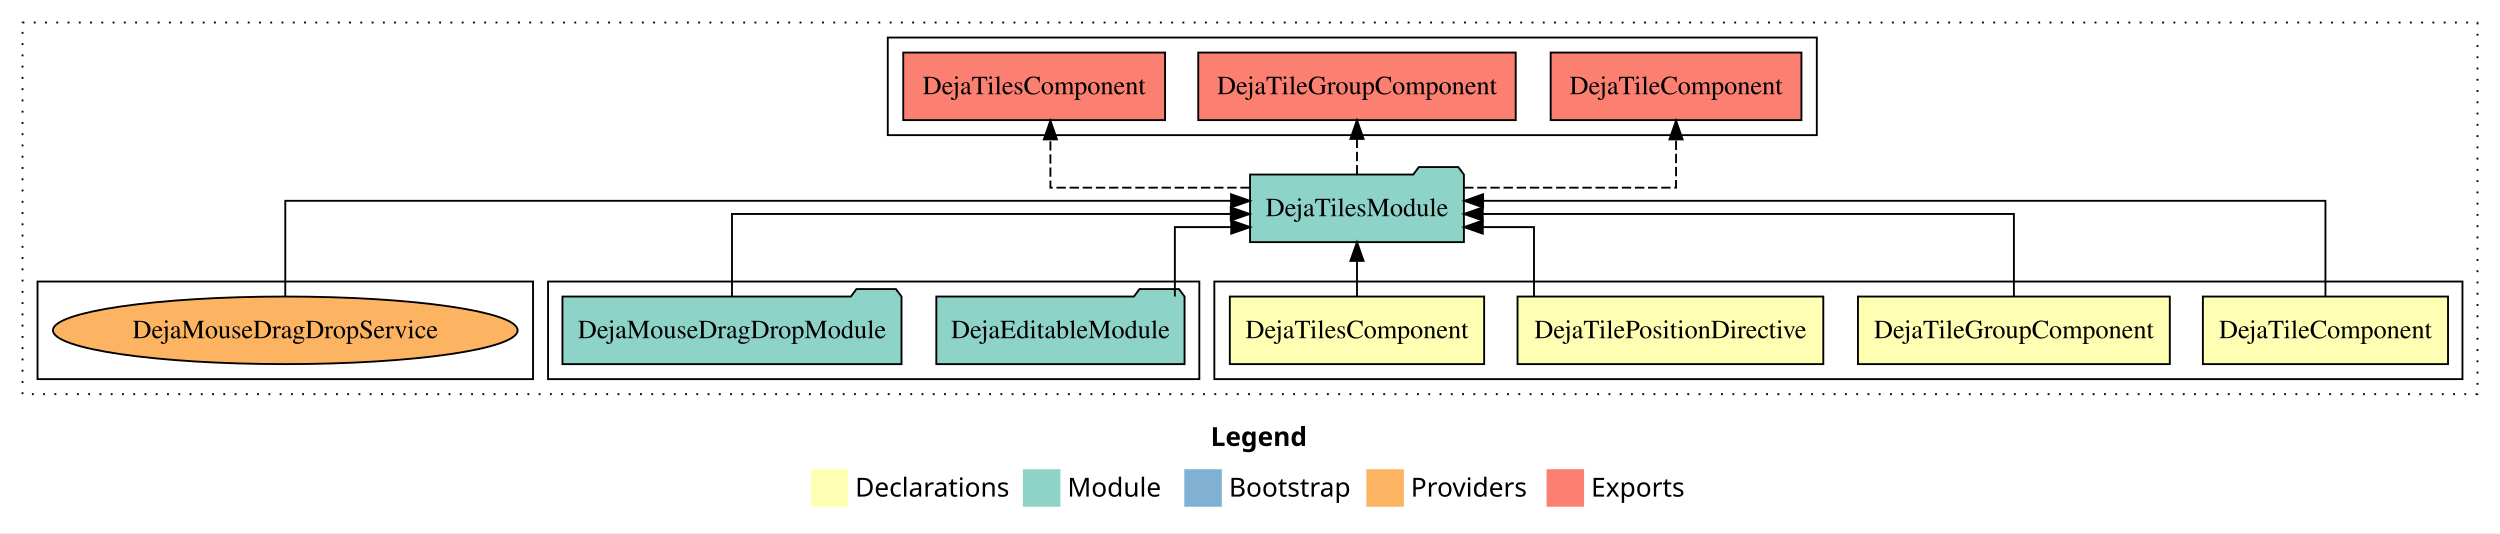
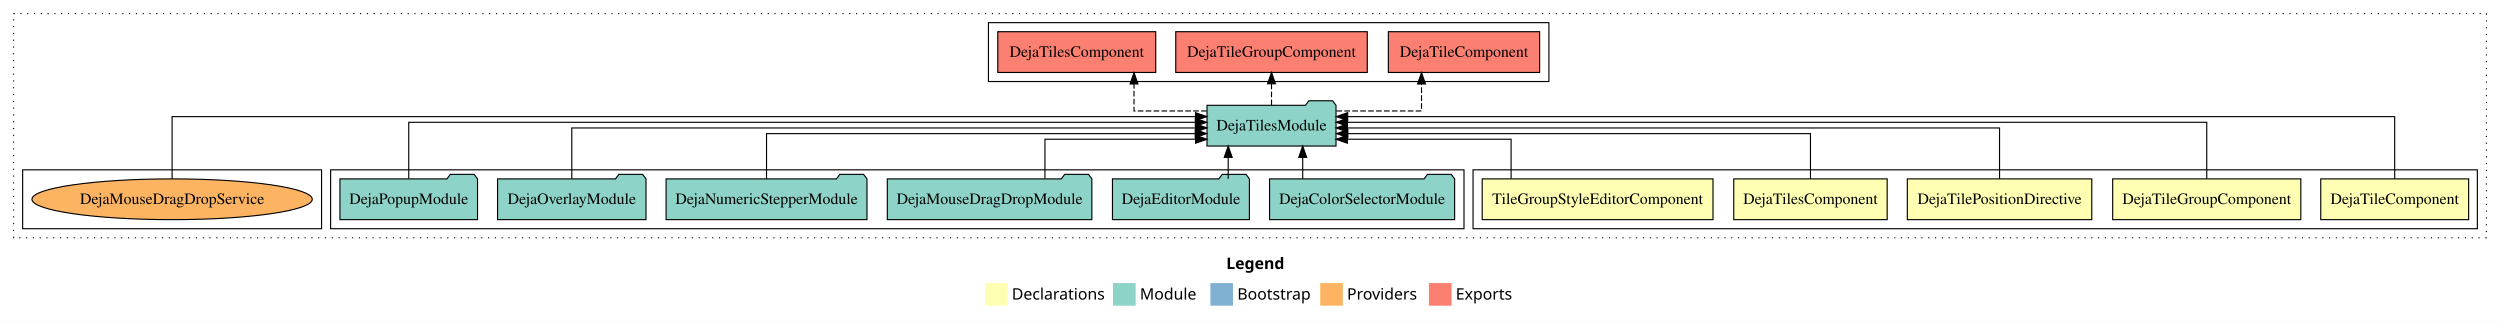
- <svg xmlns="http://www.w3.org/2000/svg" width="1332pt" height="284pt" viewBox="0.00 0.00 1332.00 284.00">
+ <svg xmlns="http://www.w3.org/2000/svg" width="2208pt" height="284pt" viewBox="0.00 0.00 2208.00 284.00">
  <g id="graph0" class="graph" transform="scale(1 1) rotate(0) translate(4 280)">
-     <polygon fill="#ffffff" stroke="transparent" points="-4,4 -4,-280 1328,-280 1328,4 -4,4" />
-     <text text-anchor="start" x="641.009" y="-42.4" font-family="sans-serif" font-weight="bold" font-size="14.00" fill="#000000">Legend</text>
-     <polygon fill="#ffffb3" stroke="transparent" points="428,-10 428,-30 448,-30 448,-10 428,-10" />
-     <text text-anchor="start" x="451.629" y="-15.4" font-family="sans-serif" font-size="14.00" fill="#000000">  Declarations</text>
-     <polygon fill="#8dd3c7" stroke="transparent" points="541,-10 541,-30 561,-30 561,-10 541,-10" />
-     <text text-anchor="start" x="564.725" y="-15.4" font-family="sans-serif" font-size="14.00" fill="#000000">  Module</text>
-     <polygon fill="#80b1d3" stroke="transparent" points="627,-10 627,-30 647,-30 647,-10 627,-10" />
-     <text text-anchor="start" x="650.781" y="-15.4" font-family="sans-serif" font-size="14.00" fill="#000000">  Bootstrap</text>
-     <polygon fill="#fdb462" stroke="transparent" points="724,-10 724,-30 744,-30 744,-10 724,-10" />
-     <text text-anchor="start" x="747.673" y="-15.4" font-family="sans-serif" font-size="14.00" fill="#000000">  Providers</text>
-     <polygon fill="#fb8072" stroke="transparent" points="820,-10 820,-30 840,-30 840,-10 820,-10" />
-     <text text-anchor="start" x="843.726" y="-15.4" font-family="sans-serif" font-size="14.00" fill="#000000">  Exports</text>
+     <polygon fill="#ffffff" stroke="transparent" points="-4,4 -4,-280 2204,-280 2204,4 -4,4" />
+     <text text-anchor="start" x="1079.009" y="-42.4" font-family="sans-serif" font-weight="bold" font-size="14.00" fill="#000000">Legend</text>
+     <polygon fill="#ffffb3" stroke="transparent" points="866,-10 866,-30 886,-30 886,-10 866,-10" />
+     <text text-anchor="start" x="889.629" y="-15.4" font-family="sans-serif" font-size="14.00" fill="#000000">  Declarations</text>
+     <polygon fill="#8dd3c7" stroke="transparent" points="979,-10 979,-30 999,-30 999,-10 979,-10" />
+     <text text-anchor="start" x="1002.725" y="-15.4" font-family="sans-serif" font-size="14.00" fill="#000000">  Module</text>
+     <polygon fill="#80b1d3" stroke="transparent" points="1065,-10 1065,-30 1085,-30 1085,-10 1065,-10" />
+     <text text-anchor="start" x="1088.781" y="-15.4" font-family="sans-serif" font-size="14.00" fill="#000000">  Bootstrap</text>
+     <polygon fill="#fdb462" stroke="transparent" points="1162,-10 1162,-30 1182,-30 1182,-10 1162,-10" />
+     <text text-anchor="start" x="1185.673" y="-15.4" font-family="sans-serif" font-size="14.00" fill="#000000">  Providers</text>
+     <polygon fill="#fb8072" stroke="transparent" points="1258,-10 1258,-30 1278,-30 1278,-10 1258,-10" />
+     <text text-anchor="start" x="1281.726" y="-15.4" font-family="sans-serif" font-size="14.00" fill="#000000">  Exports</text>
    <g id="clust1" class="cluster">
-       <polygon fill="none" stroke="#000000" stroke-dasharray="1,5" points="8,-70 8,-268 1316,-268 1316,-70 8,-70" />
+       <polygon fill="none" stroke="#000000" stroke-dasharray="1,5" points="8,-70 8,-268 2192,-268 2192,-70 8,-70" />
    </g>
    <g id="clust2" class="cluster">
-       <polygon fill="none" stroke="#000000" points="643,-78 643,-130 1308,-130 1308,-78 643,-78" />
-     </g>
-     <g id="clust7" class="cluster">
-       <polygon fill="none" stroke="#000000" points="288,-78 288,-130 635,-130 635,-78 288,-78" />
+       <polygon fill="none" stroke="#000000" points="1297,-78 1297,-130 2184,-130 2184,-78 1297,-78" />
    </g>
    <g id="clust8" class="cluster">
-       <polygon fill="none" stroke="#000000" points="469,-208 469,-260 964,-260 964,-208 469,-208" />
+       <polygon fill="none" stroke="#000000" points="288,-78 288,-130 1289,-130 1289,-78 288,-78" />
    </g>
-     <g id="clust10" class="cluster">
+     <g id="clust9" class="cluster">
+       <polygon fill="none" stroke="#000000" points="869,-208 869,-260 1364,-260 1364,-208 869,-208" />
+     </g>
+     <g id="clust11" class="cluster">
      <polygon fill="none" stroke="#000000" points="16,-78 16,-130 280,-130 280,-78 16,-78" />
    </g>
    <g id="node1" class="node">
-       <polygon fill="#ffffb3" stroke="#000000" points="1300.308,-122 1169.692,-122 1169.692,-86 1300.308,-86 1300.308,-122" />
-       <text text-anchor="middle" x="1235" y="-99.8" font-family="Times,serif" font-size="14.00" fill="#000000">DejaTileComponent</text>
+       <polygon fill="#ffffb3" stroke="#000000" points="2176.308,-122 2045.692,-122 2045.692,-86 2176.308,-86 2176.308,-122" />
+       <text text-anchor="middle" x="2111" y="-99.8" font-family="Times,serif" font-size="14.00" fill="#000000">DejaTileComponent</text>
+     </g>
+     <g id="node6" class="node">
+       <polygon fill="#8dd3c7" stroke="#000000" points="1175.969,-187 1172.969,-191 1151.969,-191 1148.969,-187 1062.031,-187 1062.031,-151 1175.969,-151 1175.969,-187" />
+       <text text-anchor="middle" x="1119" y="-164.8" font-family="Times,serif" font-size="14.00" fill="#000000">DejaTilesModule</text>
+     </g>
+     <g id="edge1" class="edge">
+       <path fill="none" stroke="#000000" d="M2111,-122.045C2111,-143.662 2111,-177 2111,-177 2111,-177 1186.259,-177 1186.259,-177" />
+       <polygon fill="#000000" stroke="#000000" points="1186.259,-173.5 1176.259,-177 1186.259,-180.5 1186.259,-173.5" />
+     </g>
+     <g id="node2" class="node">
+       <polygon fill="#ffffb3" stroke="#000000" points="2028.074,-122 1861.926,-122 1861.926,-86 2028.074,-86 2028.074,-122" />
+       <text text-anchor="middle" x="1945" y="-99.8" font-family="Times,serif" font-size="14.00" fill="#000000">DejaTileGroupComponent</text>
+     </g>
+     <g id="edge2" class="edge">
+       <path fill="none" stroke="#000000" d="M1945,-122.223C1945,-142.365 1945,-172 1945,-172 1945,-172 1186.1,-172 1186.1,-172" />
+       <polygon fill="#000000" stroke="#000000" points="1186.1,-168.5 1176.1,-172 1186.1,-175.5 1186.1,-168.5" />
+     </g>
+     <g id="node3" class="node">
+       <polygon fill="#ffffb3" stroke="#000000" points="1843.457,-122 1680.543,-122 1680.543,-86 1843.457,-86 1843.457,-122" />
+       <text text-anchor="middle" x="1762" y="-99.8" font-family="Times,serif" font-size="14.00" fill="#000000">DejaTilePositionDirective</text>
+     </g>
+     <g id="edge3" class="edge">
+       <path fill="none" stroke="#000000" d="M1762,-122.222C1762,-140.828 1762,-167 1762,-167 1762,-167 1186.062,-167 1186.062,-167" />
+       <polygon fill="#000000" stroke="#000000" points="1186.062,-163.5 1176.062,-167 1186.062,-170.5 1186.062,-163.5" />
+     </g>
+     <g id="node4" class="node">
+       <polygon fill="#ffffb3" stroke="#000000" points="1662.752,-122 1527.248,-122 1527.248,-86 1662.752,-86 1662.752,-122" />
+       <text text-anchor="middle" x="1595" y="-99.8" font-family="Times,serif" font-size="14.00" fill="#000000">DejaTilesComponent</text>
+     </g>
+     <g id="edge4" class="edge">
+       <path fill="none" stroke="#000000" d="M1595,-122.034C1595,-139.06 1595,-162 1595,-162 1595,-162 1186.417,-162 1186.417,-162" />
+       <polygon fill="#000000" stroke="#000000" points="1186.417,-158.5 1176.417,-162 1186.417,-165.5 1186.417,-158.5" />
    </g>
    <g id="node5" class="node">
-       <polygon fill="#8dd3c7" stroke="#000000" points="775.969,-187 772.969,-191 751.969,-191 748.969,-187 662.031,-187 662.031,-151 775.969,-151 775.969,-187" />
-       <text text-anchor="middle" x="719" y="-164.8" font-family="Times,serif" font-size="14.00" fill="#000000">DejaTilesModule</text>
+       <polygon fill="#ffffb3" stroke="#000000" points="1508.921,-122 1305.079,-122 1305.079,-86 1508.921,-86 1508.921,-122" />
+       <text text-anchor="middle" x="1407" y="-99.8" font-family="Times,serif" font-size="14.00" fill="#000000">TileGroupStyleEditorComponent</text>
    </g>
-     <g id="edge1" class="edge">
-       <path fill="none" stroke="#000000" d="M1235,-122.129C1235,-142.572 1235,-173 1235,-173 1235,-173 786.193,-173 786.193,-173" />
-       <polygon fill="#000000" stroke="#000000" points="786.193,-169.5 776.193,-173 786.192,-176.5 786.193,-169.5" />
+     <g id="edge5" class="edge">
+       <path fill="none" stroke="#000000" d="M1330.597,-122.24C1330.597,-137.571 1330.597,-157 1330.597,-157 1330.597,-157 1185.982,-157 1185.982,-157" />
+       <polygon fill="#000000" stroke="#000000" points="1185.982,-153.5 1175.982,-157 1185.982,-160.5 1185.982,-153.5" />
    </g>
-     <g id="node2" class="node">
-       <polygon fill="#ffffb3" stroke="#000000" points="1152.074,-122 985.926,-122 985.926,-86 1152.074,-86 1152.074,-122" />
-       <text text-anchor="middle" x="1069" y="-99.8" font-family="Times,serif" font-size="14.00" fill="#000000">DejaTileGroupComponent</text>
+     <g id="node13" class="node">
+       <polygon fill="#fb8072" stroke="#000000" points="1355.807,-252 1222.193,-252 1222.193,-216 1355.807,-216 1355.807,-252" />
+       <text text-anchor="middle" x="1289" y="-229.8" font-family="Times,serif" font-size="14.00" fill="#000000">DejaTileComponent </text>
    </g>
-     <g id="edge2" class="edge">
-       <path fill="none" stroke="#000000" d="M1069,-122.267C1069,-140.555 1069,-166 1069,-166 1069,-166 786.013,-166 786.013,-166" />
-       <polygon fill="#000000" stroke="#000000" points="786.013,-162.5 776.013,-166 786.013,-169.5 786.013,-162.5" />
+     <g id="edge12" class="edge">
+       <path fill="none" stroke="#000000" stroke-dasharray="5,2" d="M1176.338,-182C1212.142,-182 1251.481,-182 1251.481,-182 1251.481,-182 1251.481,-205.813 1251.481,-205.813" />
+       <polygon fill="#000000" stroke="#000000" points="1247.981,-205.813 1251.481,-215.813 1254.981,-205.813 1247.981,-205.813" />
    </g>
-     <g id="node3" class="node">
-       <polygon fill="#ffffb3" stroke="#000000" points="967.457,-122 804.543,-122 804.543,-86 967.457,-86 967.457,-122" />
-       <text text-anchor="middle" x="886" y="-99.8" font-family="Times,serif" font-size="14.00" fill="#000000">DejaTilePositionDirective</text>
+     <g id="node14" class="node">
+       <polygon fill="#fb8072" stroke="#000000" points="1203.575,-252 1034.425,-252 1034.425,-216 1203.575,-216 1203.575,-252" />
+       <text text-anchor="middle" x="1119" y="-229.8" font-family="Times,serif" font-size="14.00" fill="#000000">DejaTileGroupComponent </text>
    </g>
-     <g id="edge3" class="edge">
-       <path fill="none" stroke="#000000" d="M813.309,-122.009C813.309,-138.049 813.309,-159 813.309,-159 813.309,-159 786.036,-159 786.036,-159" />
-       <polygon fill="#000000" stroke="#000000" points="786.036,-155.5 776.036,-159 786.036,-162.5 786.036,-155.5" />
+     <g id="edge13" class="edge">
+       <path fill="none" stroke="#000000" stroke-dasharray="5,2" d="M1119,-187.106C1119,-187.106 1119,-205.991 1119,-205.991" />
+       <polygon fill="#000000" stroke="#000000" points="1115.5,-205.991 1119,-215.991 1122.5,-205.991 1115.5,-205.991" />
    </g>
-     <g id="node4" class="node">
-       <polygon fill="#ffffb3" stroke="#000000" points="786.752,-122 651.248,-122 651.248,-86 786.752,-86 786.752,-122" />
-       <text text-anchor="middle" x="719" y="-99.8" font-family="Times,serif" font-size="14.00" fill="#000000">DejaTilesComponent</text>
+     <g id="node15" class="node">
+       <polygon fill="#fb8072" stroke="#000000" points="1016.752,-252 877.248,-252 877.248,-216 1016.752,-216 1016.752,-252" />
+       <text text-anchor="middle" x="947" y="-229.8" font-family="Times,serif" font-size="14.00" fill="#000000">DejaTilesComponent </text>
    </g>
-     <g id="edge4" class="edge">
-       <path fill="none" stroke="#000000" d="M719,-122.106C719,-122.106 719,-140.991 719,-140.991" />
-       <polygon fill="#000000" stroke="#000000" points="715.5,-140.991 719,-150.991 722.5,-140.991 715.5,-140.991" />
+     <g id="edge14" class="edge">
+       <path fill="none" stroke="#000000" stroke-dasharray="5,2" d="M1061.841,-182C1030.346,-182 997.57,-182 997.57,-182 997.57,-182 997.57,-205.813 997.57,-205.813" />
+       <polygon fill="#000000" stroke="#000000" points="994.07,-205.813 997.57,-215.813 1001.07,-205.813 994.07,-205.813" />
+     </g>
+     <g id="node7" class="node">
+       <polygon fill="#8dd3c7" stroke="#000000" points="1280.732,-122 1277.732,-126 1256.732,-126 1253.732,-122 1117.268,-122 1117.268,-86 1280.732,-86 1280.732,-122" />
+       <text text-anchor="middle" x="1199" y="-99.8" font-family="Times,serif" font-size="14.00" fill="#000000">DejaColorSelectorModule</text>
+     </g>
+     <g id="edge6" class="edge">
+       <path fill="none" stroke="#000000" d="M1146.559,-122.106C1146.559,-122.106 1146.559,-140.991 1146.559,-140.991" />
+       <polygon fill="#000000" stroke="#000000" points="1143.059,-140.991 1146.559,-150.991 1150.059,-140.991 1143.059,-140.991" />
    </g>
    <g id="node8" class="node">
-       <polygon fill="#fb8072" stroke="#000000" points="955.807,-252 822.193,-252 822.193,-216 955.807,-216 955.807,-252" />
-       <text text-anchor="middle" x="889" y="-229.8" font-family="Times,serif" font-size="14.00" fill="#000000">DejaTileComponent </text>
+       <polygon fill="#8dd3c7" stroke="#000000" points="1099.471,-122 1096.471,-126 1075.471,-126 1072.471,-122 978.529,-122 978.529,-86 1099.471,-86 1099.471,-122" />
+       <text text-anchor="middle" x="1039" y="-99.8" font-family="Times,serif" font-size="14.00" fill="#000000">DejaEditorModule</text>
    </g>
    <g id="edge7" class="edge">
-       <path fill="none" stroke="#000000" stroke-dasharray="5,2" d="M776.081,-180C825.467,-180 889,-180 889,-180 889,-180 889,-205.718 889,-205.718" />
-       <polygon fill="#000000" stroke="#000000" points="885.5,-205.718 889,-215.718 892.5,-205.718 885.5,-205.718" />
+       <path fill="none" stroke="#000000" d="M1080.75,-122.106C1080.75,-122.106 1080.75,-140.991 1080.75,-140.991" />
+       <polygon fill="#000000" stroke="#000000" points="1077.25,-140.991 1080.75,-150.991 1084.25,-140.991 1077.25,-140.991" />
    </g>
    <g id="node9" class="node">
-       <polygon fill="#fb8072" stroke="#000000" points="803.575,-252 634.425,-252 634.425,-216 803.575,-216 803.575,-252" />
-       <text text-anchor="middle" x="719" y="-229.8" font-family="Times,serif" font-size="14.00" fill="#000000">DejaTileGroupComponent </text>
+       <polygon fill="#8dd3c7" stroke="#000000" points="960.329,-122 957.329,-126 936.329,-126 933.329,-122 779.671,-122 779.671,-86 960.329,-86 960.329,-122" />
+       <text text-anchor="middle" x="870" y="-99.8" font-family="Times,serif" font-size="14.00" fill="#000000">DejaMouseDragDropModule</text>
    </g>
    <g id="edge8" class="edge">
-       <path fill="none" stroke="#000000" stroke-dasharray="5,2" d="M719,-187.106C719,-187.106 719,-205.991 719,-205.991" />
-       <polygon fill="#000000" stroke="#000000" points="715.5,-205.991 719,-215.991 722.5,-205.991 715.5,-205.991" />
+       <path fill="none" stroke="#000000" d="M918.894,-122.24C918.894,-137.571 918.894,-157 918.894,-157 918.894,-157 1051.926,-157 1051.926,-157" />
+       <polygon fill="#000000" stroke="#000000" points="1051.926,-160.5 1061.926,-157 1051.926,-153.5 1051.926,-160.5" />
    </g>
    <g id="node10" class="node">
-       <polygon fill="#fb8072" stroke="#000000" points="616.752,-252 477.248,-252 477.248,-216 616.752,-216 616.752,-252" />
-       <text text-anchor="middle" x="547" y="-229.8" font-family="Times,serif" font-size="14.00" fill="#000000">DejaTilesComponent </text>
+       <polygon fill="#8dd3c7" stroke="#000000" points="761.717,-122 758.717,-126 737.717,-126 734.717,-122 584.283,-122 584.283,-86 761.717,-86 761.717,-122" />
+       <text text-anchor="middle" x="673" y="-99.8" font-family="Times,serif" font-size="14.00" fill="#000000">DejaNumericStepperModule</text>
    </g>
    <g id="edge9" class="edge">
-       <path fill="none" stroke="#000000" stroke-dasharray="5,2" d="M661.87,-180C614.766,-180 555.655,-180 555.655,-180 555.655,-180 555.655,-205.718 555.655,-205.718" />
-       <polygon fill="#000000" stroke="#000000" points="552.156,-205.718 555.655,-215.718 559.156,-205.718 552.156,-205.718" />
-     </g>
-     <g id="node6" class="node">
-       <polygon fill="#8dd3c7" stroke="#000000" points="627.13,-122 624.13,-126 603.13,-126 600.13,-122 494.87,-122 494.87,-86 627.13,-86 627.13,-122" />
-       <text text-anchor="middle" x="561" y="-99.8" font-family="Times,serif" font-size="14.00" fill="#000000">DejaEditableModule</text>
-     </g>
-     <g id="edge5" class="edge">
-       <path fill="none" stroke="#000000" d="M621.97,-122.009C621.97,-138.049 621.97,-159 621.97,-159 621.97,-159 651.996,-159 651.996,-159" />
-       <polygon fill="#000000" stroke="#000000" points="651.996,-162.5 661.996,-159 651.996,-155.5 651.996,-162.5" />
-     </g>
-     <g id="node7" class="node">
-       <polygon fill="#8dd3c7" stroke="#000000" points="476.329,-122 473.329,-126 452.329,-126 449.329,-122 295.671,-122 295.671,-86 476.329,-86 476.329,-122" />
-       <text text-anchor="middle" x="386" y="-99.8" font-family="Times,serif" font-size="14.00" fill="#000000">DejaMouseDragDropModule</text>
-     </g>
-     <g id="edge6" class="edge">
-       <path fill="none" stroke="#000000" d="M386,-122.267C386,-140.555 386,-166 386,-166 386,-166 651.755,-166 651.755,-166" />
-       <polygon fill="#000000" stroke="#000000" points="651.755,-169.5 661.755,-166 651.755,-162.5 651.755,-169.5" />
+       <path fill="none" stroke="#000000" d="M673,-122.034C673,-139.06 673,-162 673,-162 673,-162 1051.606,-162 1051.606,-162" />
+       <polygon fill="#000000" stroke="#000000" points="1051.606,-165.5 1061.606,-162 1051.606,-158.5 1051.606,-165.5" />
    </g>
    <g id="node11" class="node">
+       <polygon fill="#8dd3c7" stroke="#000000" points="566.563,-122 563.563,-126 542.563,-126 539.563,-122 435.437,-122 435.437,-86 566.563,-86 566.563,-122" />
+       <text text-anchor="middle" x="501" y="-99.8" font-family="Times,serif" font-size="14.00" fill="#000000">DejaOverlayModule</text>
+     </g>
+     <g id="edge10" class="edge">
+       <path fill="none" stroke="#000000" d="M501,-122.222C501,-140.828 501,-167 501,-167 501,-167 1051.968,-167 1051.968,-167" />
+       <polygon fill="#000000" stroke="#000000" points="1051.968,-170.5 1061.968,-167 1051.968,-163.5 1051.968,-170.5" />
+     </g>
+     <g id="node12" class="node">
+       <polygon fill="#8dd3c7" stroke="#000000" points="417.759,-122 414.759,-126 393.759,-126 390.759,-122 296.241,-122 296.241,-86 417.759,-86 417.759,-122" />
+       <text text-anchor="middle" x="357" y="-99.8" font-family="Times,serif" font-size="14.00" fill="#000000">DejaPopupModule</text>
+     </g>
+     <g id="edge11" class="edge">
+       <path fill="none" stroke="#000000" d="M357,-122.223C357,-142.365 357,-172 357,-172 357,-172 1051.726,-172 1051.726,-172" />
+       <polygon fill="#000000" stroke="#000000" points="1051.726,-175.5 1061.726,-172 1051.726,-168.5 1051.726,-175.5" />
+     </g>
+     <g id="node16" class="node">
      <ellipse fill="#fdb462" stroke="#000000" cx="148" cy="-104" rx="123.796" ry="18" />
      <text text-anchor="middle" x="148" y="-99.8" font-family="Times,serif" font-size="14.00" fill="#000000">DejaMouseDragDropService</text>
    </g>
-     <g id="edge10" class="edge">
-       <path fill="none" stroke="#000000" d="M148,-122.129C148,-142.572 148,-173 148,-173 148,-173 651.9,-173 651.9,-173" />
-       <polygon fill="#000000" stroke="#000000" points="651.9,-176.5 661.9,-173 651.9,-169.5 651.9,-176.5" />
+     <g id="edge15" class="edge">
+       <path fill="none" stroke="#000000" d="M148,-122.045C148,-143.662 148,-177 148,-177 148,-177 1051.885,-177 1051.885,-177" />
+       <polygon fill="#000000" stroke="#000000" points="1051.885,-180.5 1061.885,-177 1051.885,-173.5 1051.885,-180.5" />
    </g>
  </g>
</svg>
